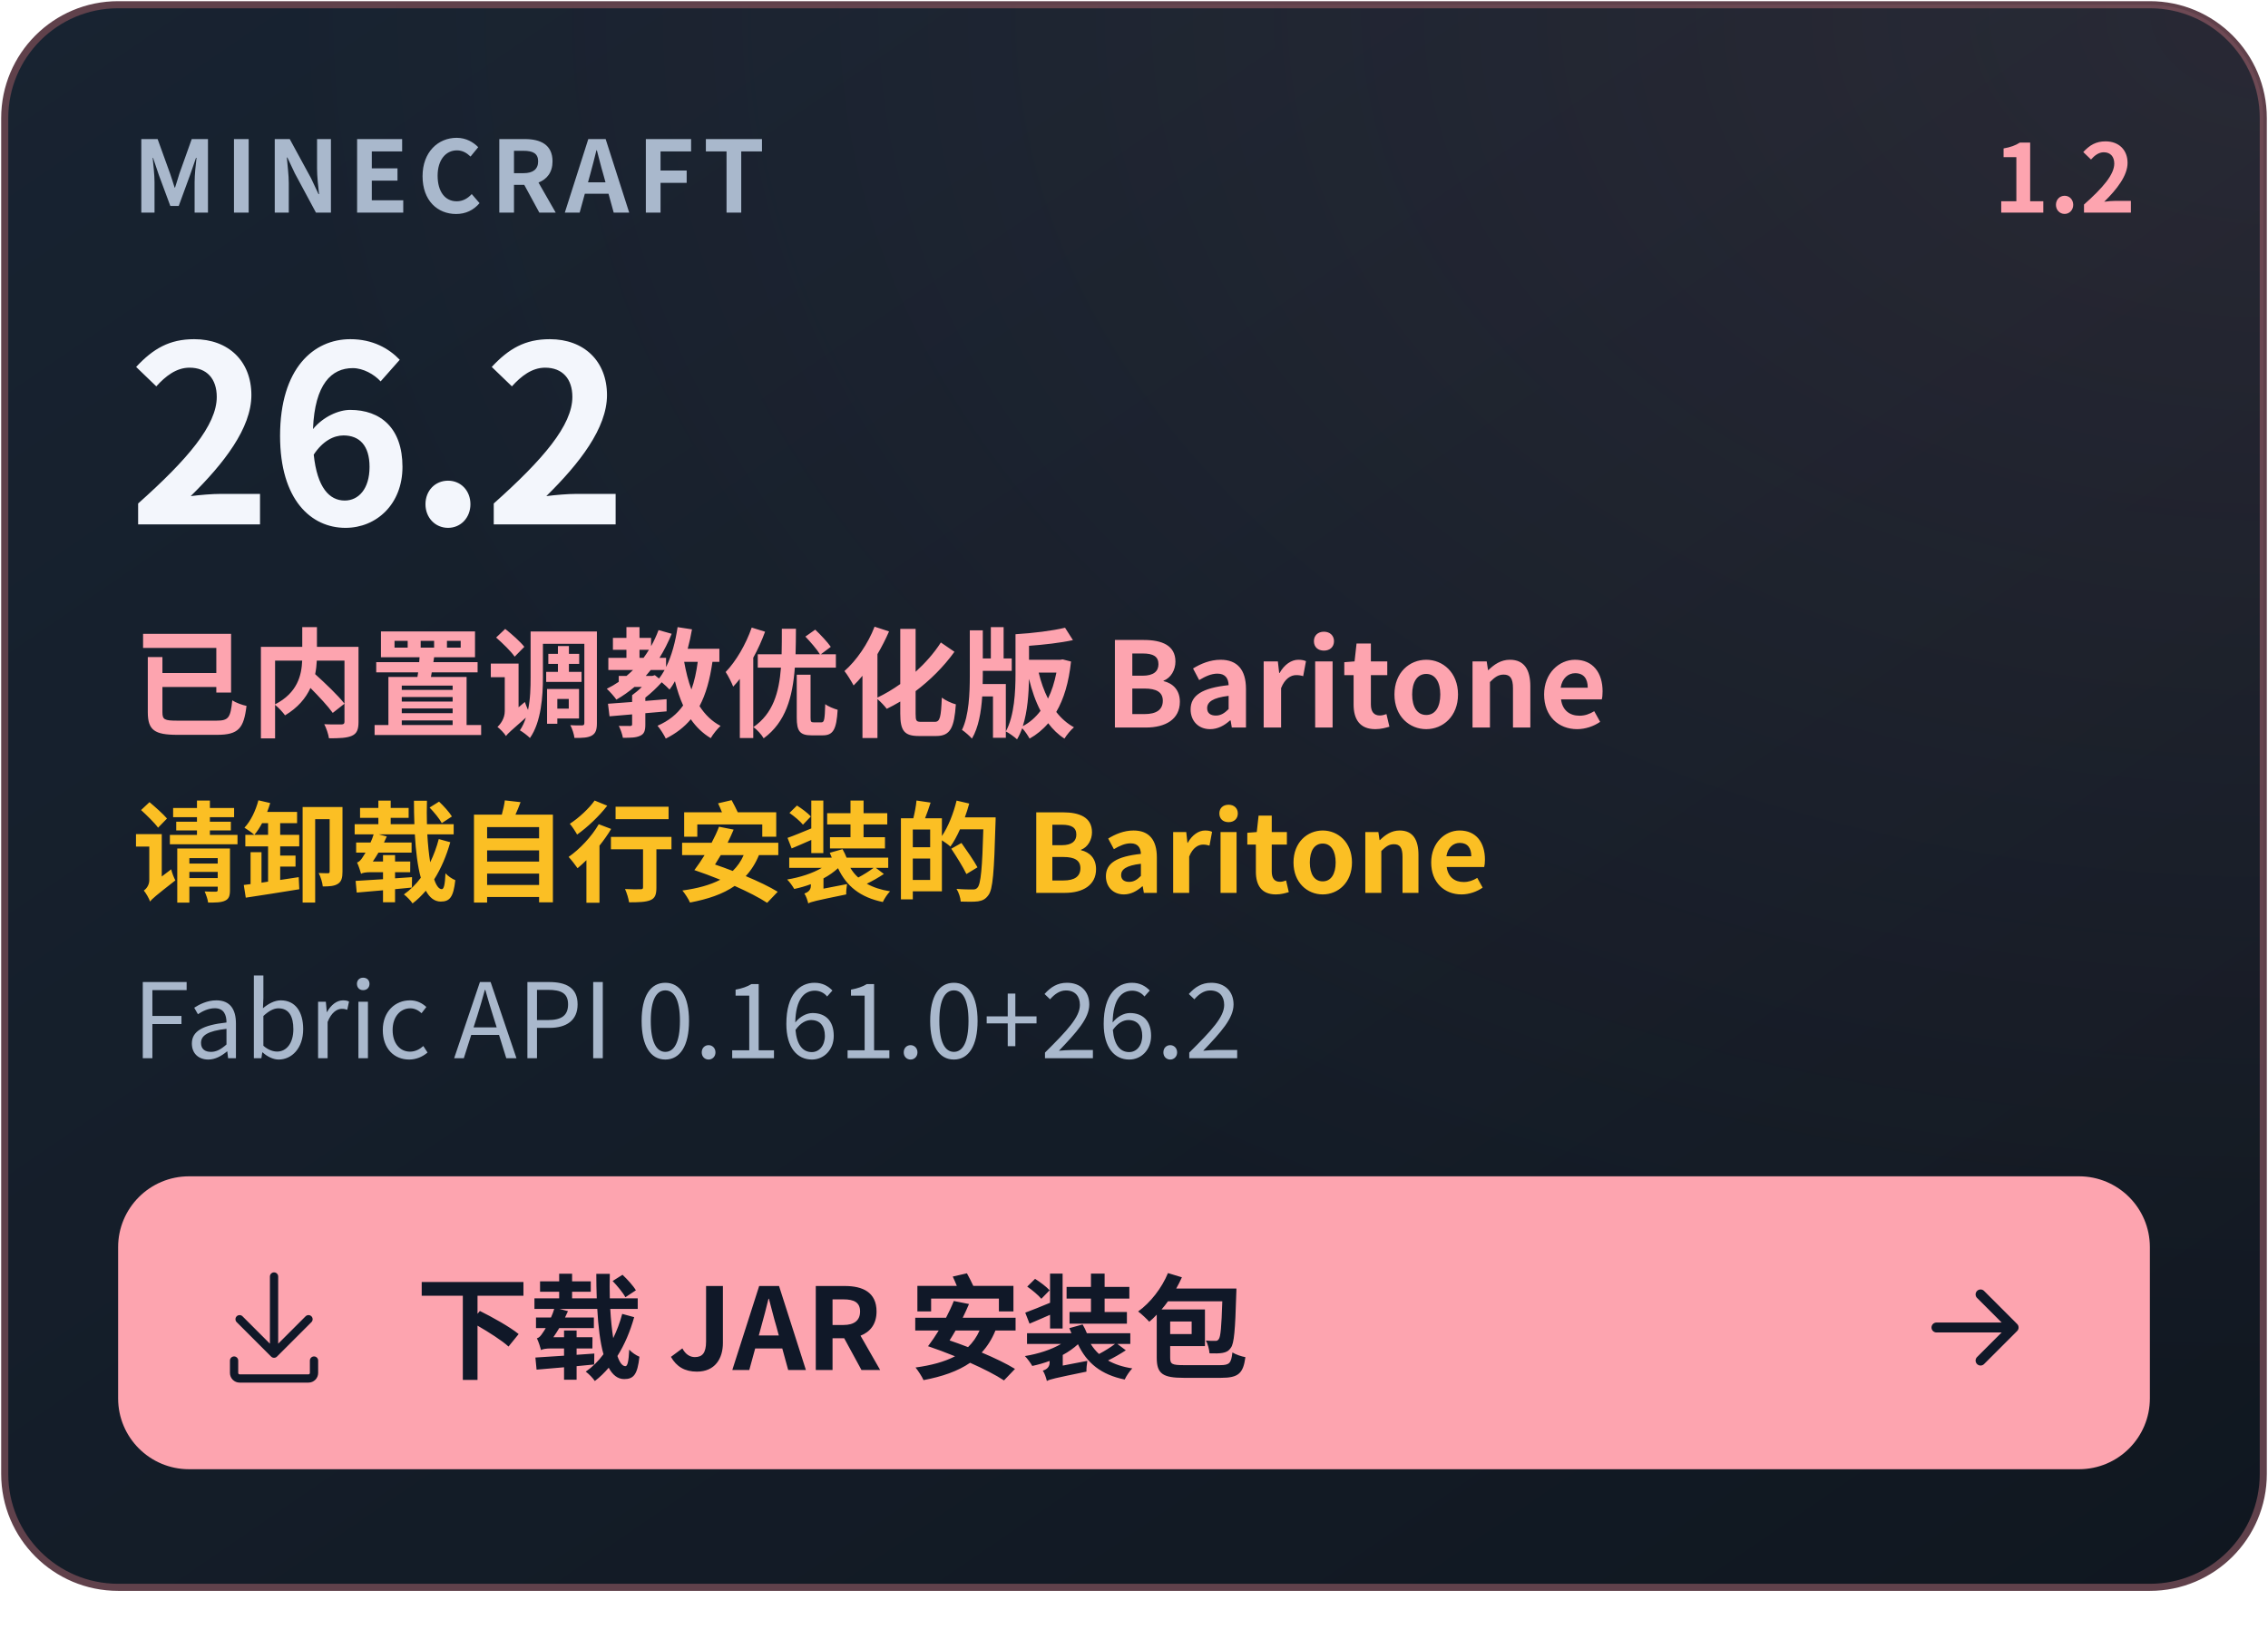
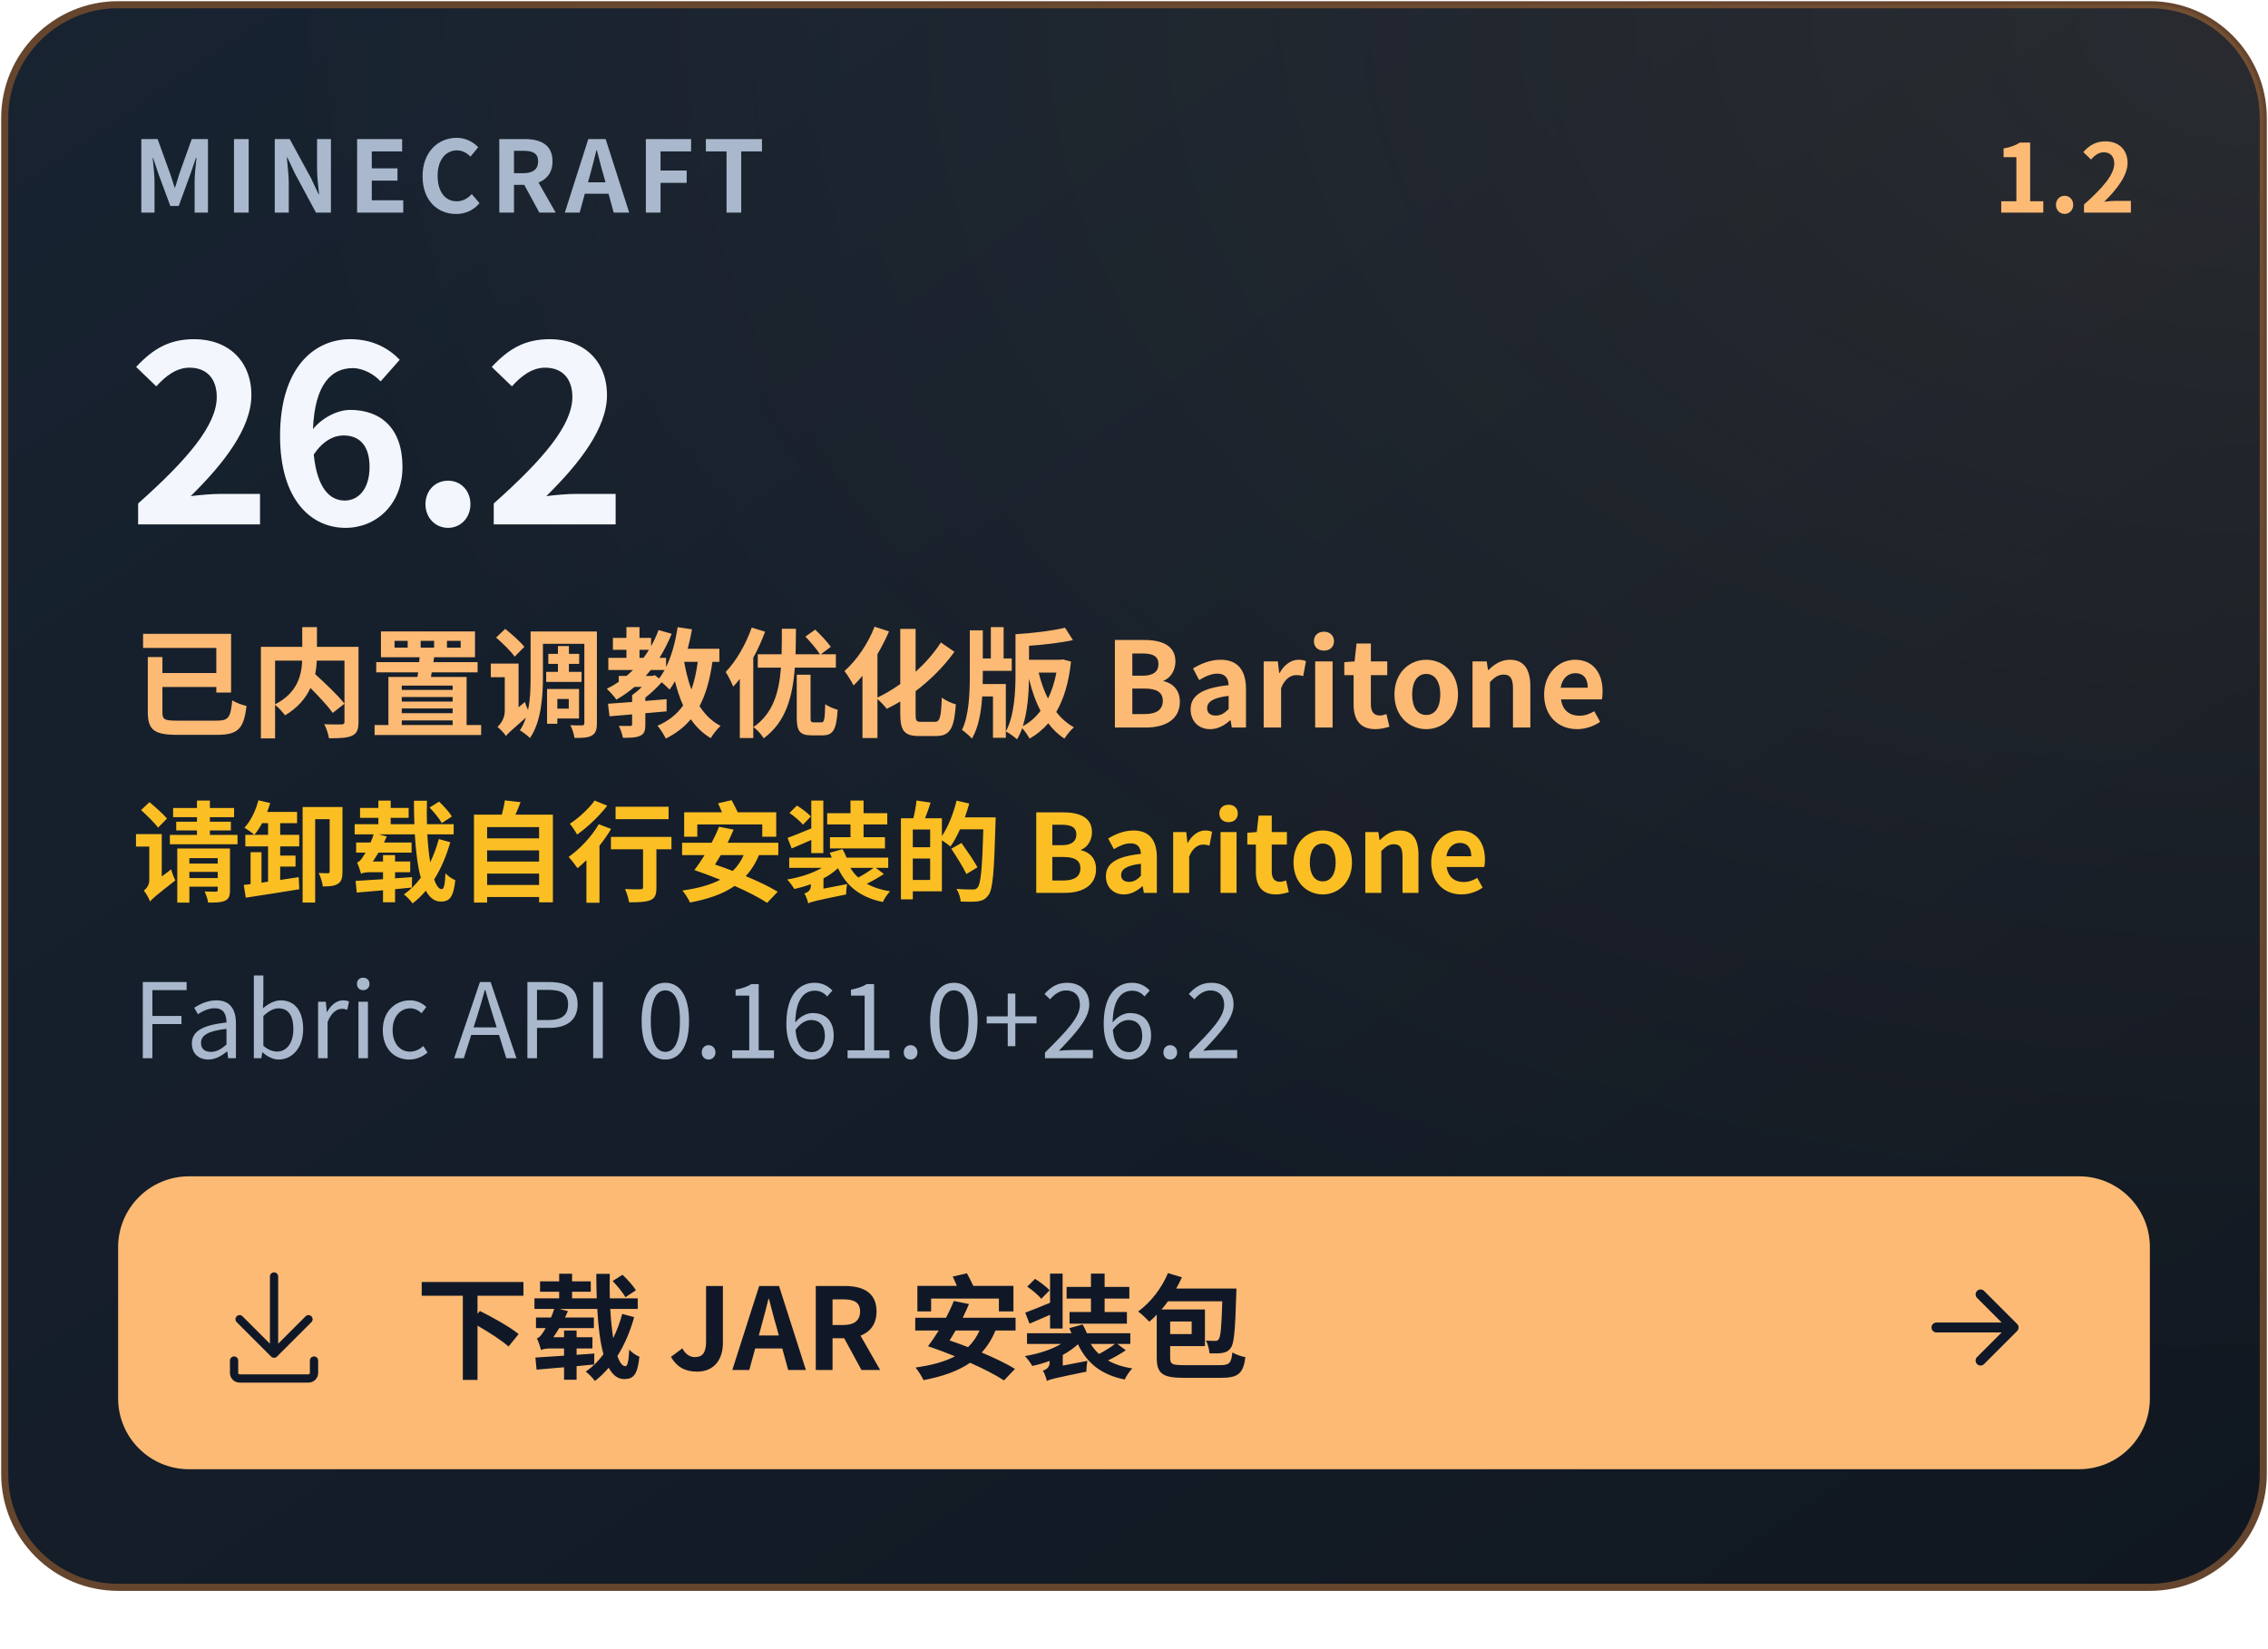
- <svg xmlns="http://www.w3.org/2000/svg" width="480" height="349" viewBox="0 0 480 349" role="img" aria-label="下载 Minecraft 26.2 JAR · 正式版 1.2 · 已内置调教优化版 Baritone · 请卸载自行安装的 Baritone">
+ <svg xmlns="http://www.w3.org/2000/svg" width="480" height="349" viewBox="0 0 480 349" role="img" aria-label="下载 Minecraft 26.2 JAR · 正式版 1.2 · 仅 Windows x64 · 已内置调教优化版 Baritone · 请卸载自行安装的 Baritone">
  <defs>
    <linearGradient id="bg" x1="0" y1="0" x2="1" y2="1">
      <stop stop-color="#182331" />
      <stop offset="1" stop-color="#101720" />
    </linearGradient>
    <radialGradient id="glow" cx="100%" cy="0%" r="110%">
-       <stop stop-color="#FDA4AF" stop-opacity=".09" />
-       <stop offset=".8" stop-color="#FDA4AF" stop-opacity="0" />
+       <stop stop-color="#FDBA74" stop-opacity=".09" />
+       <stop offset=".8" stop-color="#FDBA74" stop-opacity="0" />
    </radialGradient>
  </defs>
  <g font-family="Segoe UI, Microsoft YaHei, Noto Sans CJK SC, PingFang SC, Arial, sans-serif">
-     <rect x="1" y="1" width="478" height="335" rx="24" fill="url(#bg)" stroke="#60414B" stroke-width="1.5" />
+     <rect x="1" y="1" width="478" height="335" rx="24" fill="url(#bg)" stroke="#65452D" stroke-width="1.5" />
    <rect x="1" y="1" width="478" height="335" rx="24" fill="url(#glow)" />
    <text x="28" y="45" font-size="21" fill="#A9B8CC" font-weight="600" letter-spacing="1.7">MINECRAFT</text>
-     <text x="452" y="45" font-size="20" fill="#FDA4AF" font-weight="650" id="release-version" text-anchor="end">1.2</text>
+     <text x="452" y="45" font-size="20" fill="#FDBA74" font-weight="650" id="release-version" text-anchor="end">1.2</text>
    <text x="27" y="111" font-size="52" fill="#F3F6FC" font-weight="700" id="game-version" letter-spacing="-1">26.2</text>
-     <text x="28" y="154" font-size="25" fill="#FDA4AF" font-weight="600" id="download-note">已内置调教优化版 Baritone</text>
+     <text x="28" y="154" font-size="25" fill="#FDBA74" font-weight="600" id="download-note">已内置调教优化版 Baritone</text>
    <text x="28" y="189" font-size="23" fill="#FBBF24" font-weight="650" id="baritone-warning">请卸载自行安装的 Baritone</text>
    <text x="28" y="224" font-size="22" fill="#A9B8CC" font-weight="400" id="fabric-api">Fabric API  0.161.0+26.2</text>
-     <rect x="25" y="249" width="430" height="62" rx="15" fill="#FDA4AF" />
+     <rect x="25" y="249" width="430" height="62" rx="15" fill="#FDBA74" />
    <g transform="translate(44 267) scale(1.166667)" fill="#101828">
      <path d="M4.75 17.25a.75.75 0 0 1 .75.75v2.25c0 .138.112.25.25.25h12.5a.25.25 0 0 0 .25-.25V18a.75.75 0 0 1 1.5 0v2.25A1.75 1.75 0 0 1 18.25 22H5.75A1.75 1.75 0 0 1 4 20.25V18a.75.75 0 0 1 .75-.75Z" />
      <path d="M5.22 9.97a.749.749 0 0 1 1.06 0l4.97 4.969V2.75a.75.75 0 0 1 1.5 0v12.189l4.97-4.969a.749.749 0 1 1 1.06 1.06l-6.25 6.25a.749.749 0 0 1-1.06 0l-6.25-6.25a.749.749 0 0 1 0-1.06Z" />
    </g>
    <text x="88" y="290" font-size="24" fill="#101828" font-weight="650">下载 JAR 安装包</text>
    <g transform="translate(404 267) scale(1.166667)" fill="none" stroke="#101828" stroke-width="1.8" stroke-linecap="round" stroke-linejoin="round">
      <path d="M5 12h14m-6-6 6 6-6 6" />
    </g>
  </g>
</svg>
